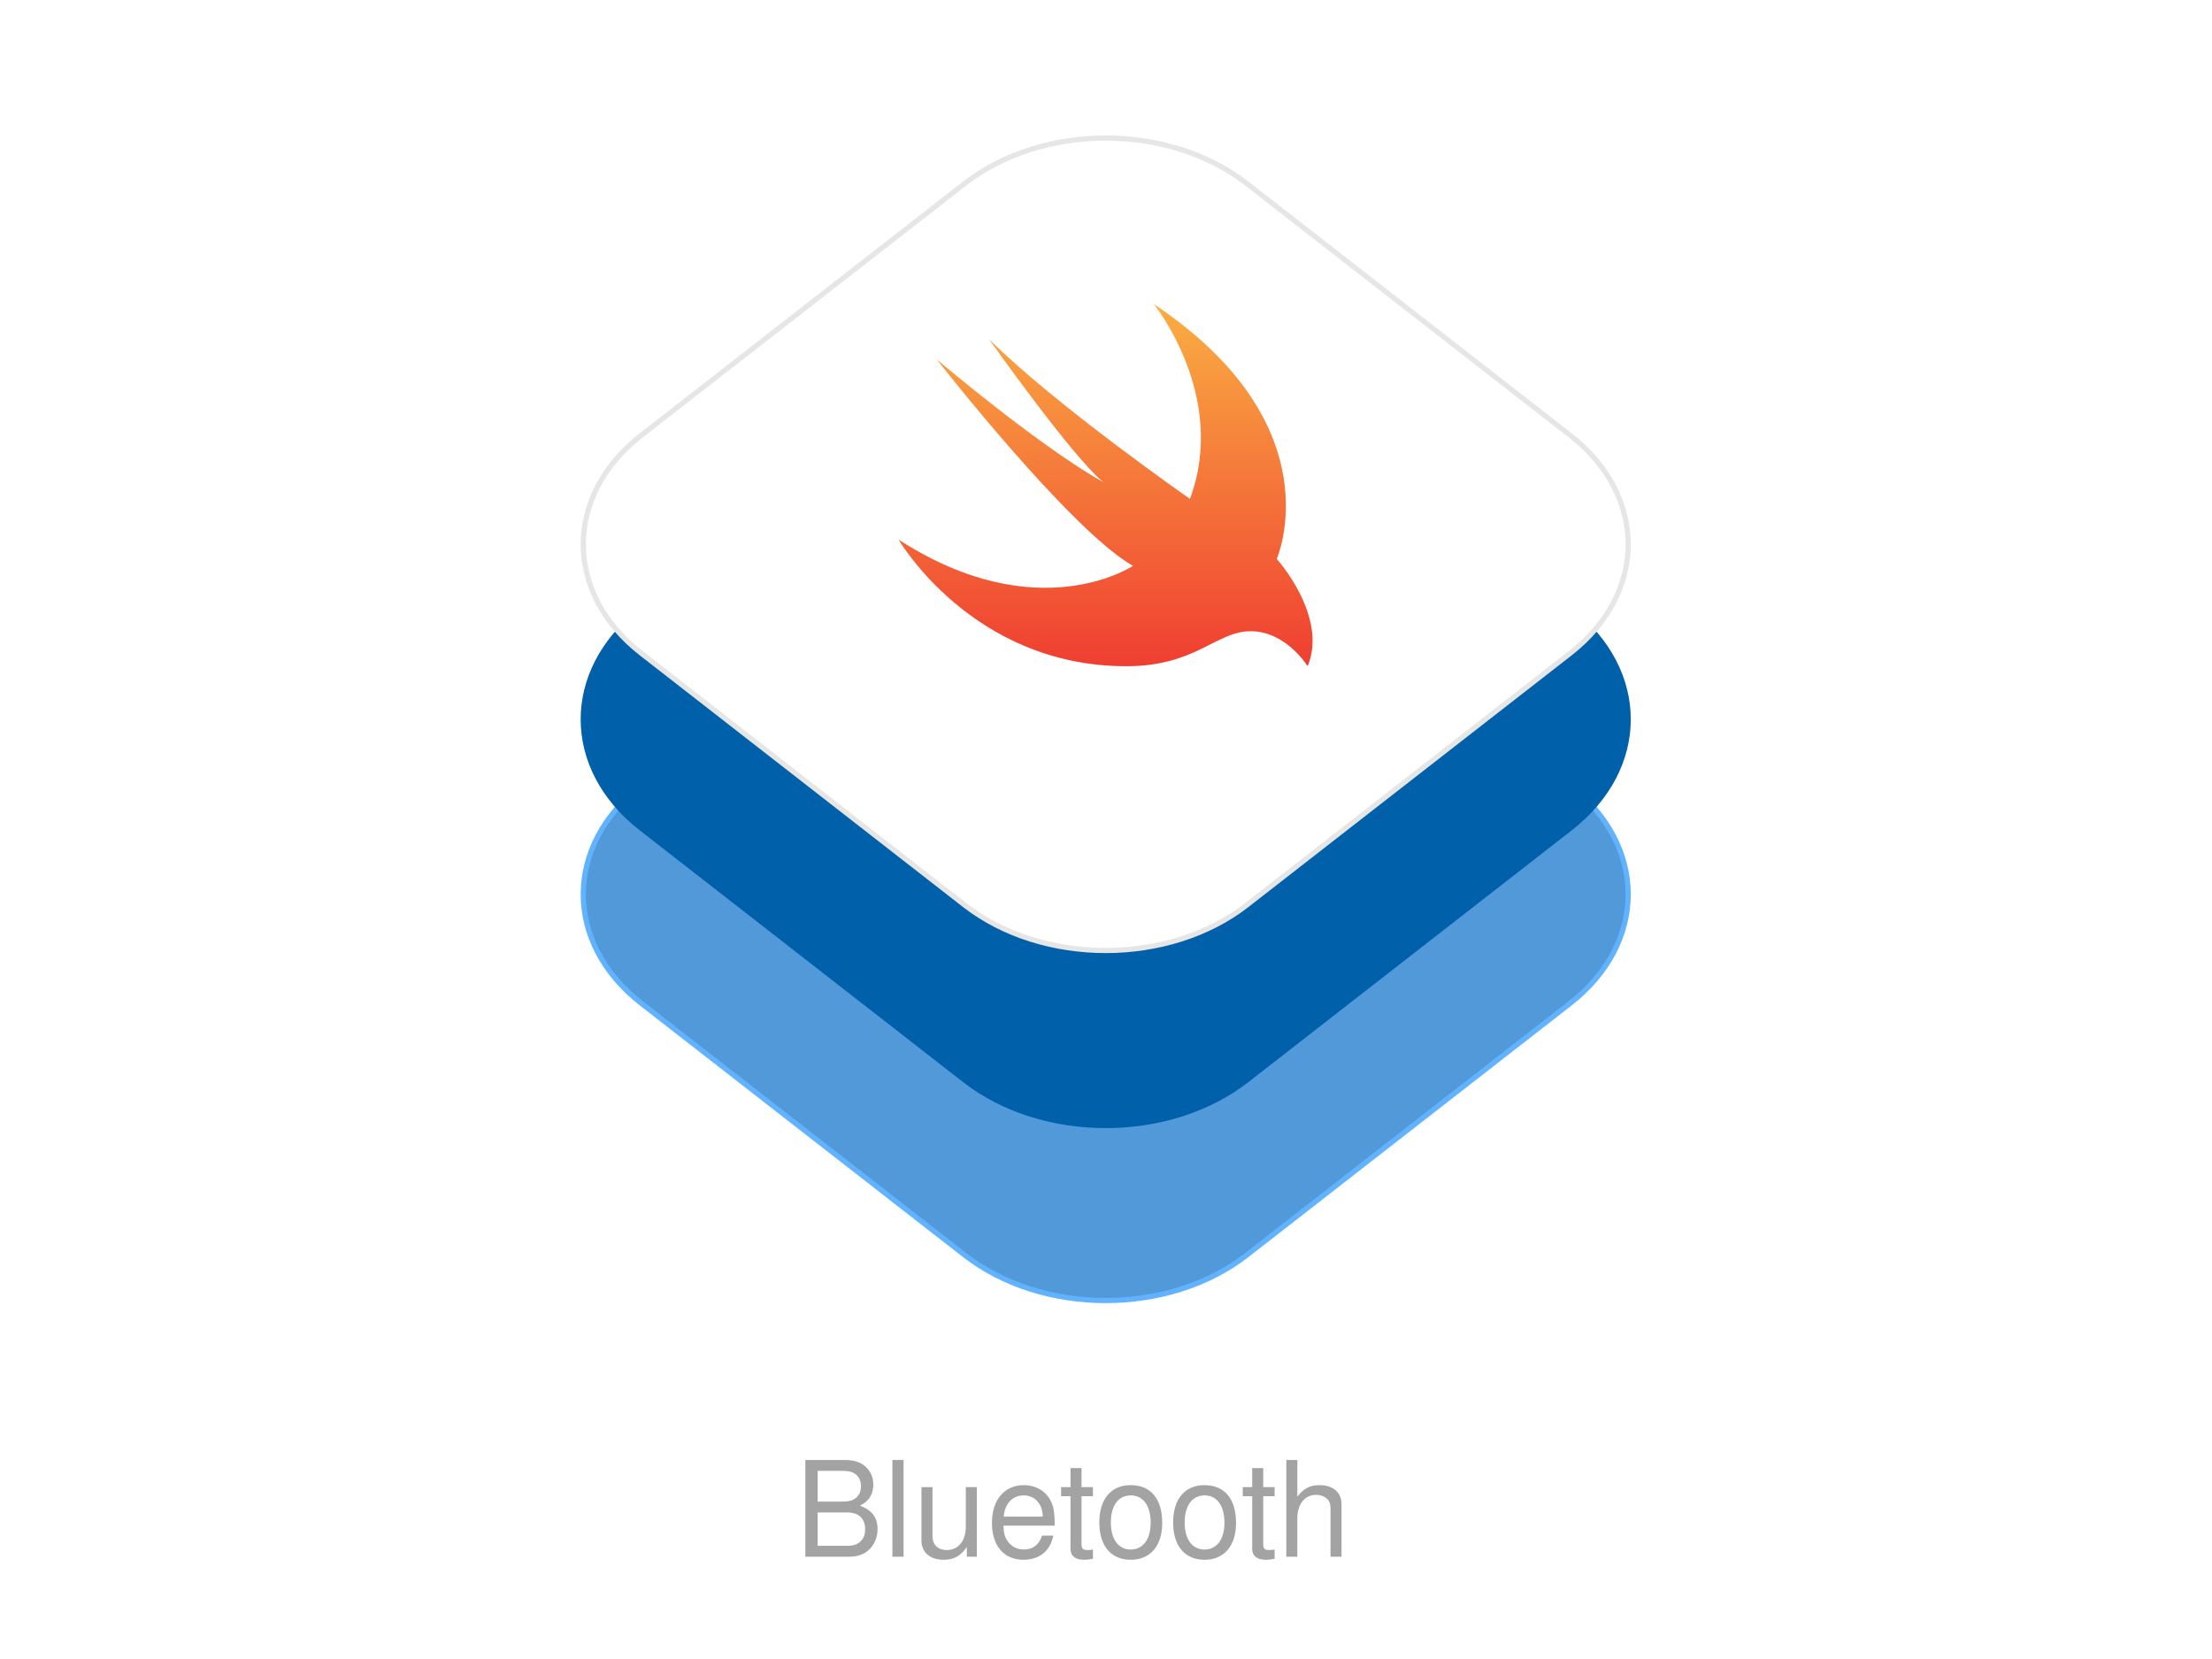
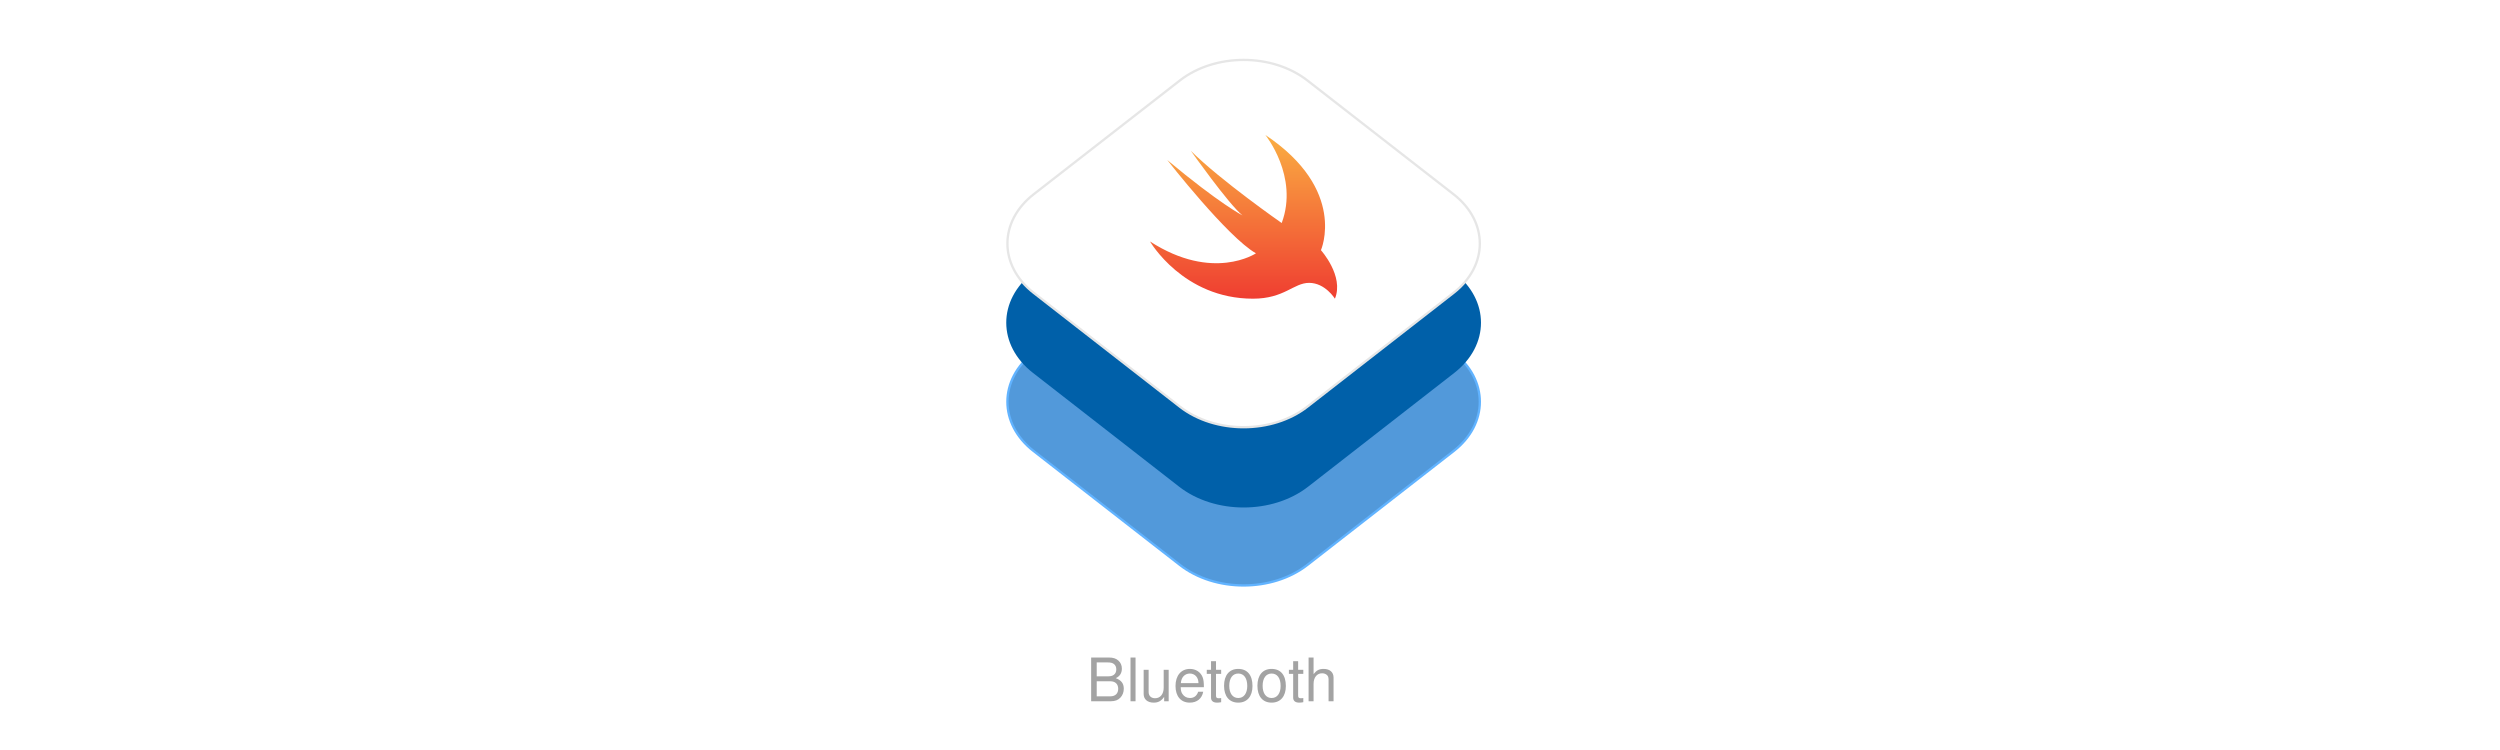
- <svg xmlns="http://www.w3.org/2000/svg" version="1.1" width="800" height="600" xml:space="preserve" id="pureSwiftBluetooth">
+ <svg xmlns="http://www.w3.org/2000/svg" version="1.1" width="2000" height="600" xml:space="preserve" id="pureSwiftBluetooth">
  <defs>
    <filter id="pureSwiftBluetooth-shadow-outer" filterUnits="userSpaceOnUse">
      <feGaussianBlur stdDeviation="4" />
      <feOffset dx="895" dy="5" result="blur" />
      <feFlood flood-color="rgb(0, 0, 0)" flood-opacity="0.1" />
      <feComposite in2="blur" operator="in" result="colorShadow" />
      <feComposite in="SourceGraphic" in2="colorShadow" operator="over" />
    </filter>
-     <linearGradient id="pureSwiftBluetooth-sVGID_1_-bezier18" x1="399.86" y1="109.96" x2="399.86" y2="240.95" gradientUnits="userSpaceOnUse">
+     <linearGradient id="pureSwiftBluetooth-sVGID_1_-bezier18" x1="994.86" y1="107.96" x2="994.86" y2="238.95" gradientUnits="userSpaceOnUse">
      <stop offset="0" stop-color="rgb(250, 174, 66)" stop-opacity="1" />
      <stop offset="1" stop-color="rgb(239, 62, 49)" stop-opacity="1" />
    </linearGradient>
  </defs>
-   <g id="pureSwiftBluetooth-group" clip-path="url(#pureSwiftBluetooth-clip)">
-     <clipPath id="pureSwiftBluetooth-clip">
+   <g id="pureSwiftBluetooth-group12">
+     <g id="pureSwiftBluetooth-group" clip-path="url(#pureSwiftBluetooth-clip)">
+       <clipPath id="pureSwiftBluetooth-clip">
+             </clipPath>
+       <path id="pureSwiftBluetooth-bezier" fill-rule="evenodd" stroke="none" fill="rgb(146, 146, 146)" filter="url(#pureSwiftBluetooth-shadow-outer)" d="M 268.43,361.61 C 296.92,339.43 296.91,303.46 268.43,281.28 L 151.49,190.24 C 122.99,168.05 76.8,168.06 48.31,190.24 L -68.63,281.28 C -97.12,303.46 -97.12,339.43 -68.63,361.61 L 48.31,452.66 C 76.8,474.84 123,474.84 151.49,452.66 L 268.43,361.61 Z M 268.43,361.61" />
+     </g>
+     <g id="pureSwiftBluetooth-group2" clip-path="url(#pureSwiftBluetooth-clip3)">
+       <clipPath id="pureSwiftBluetooth-clip3">
+         <path d="M 784.06,152.66 L 1205.73,152.66 1205.73,490.23 784.06,490.23 784.06,152.66 Z M 1164,362.35 C 1192.98,339.79 1192.97,303.1 1164,280.54 L 1047.06,189.5 C 1018.23,167.05 971.56,167.05 942.73,189.5 L 825.79,280.54 C 796.82,303.1 796.82,339.8 825.79,362.35 L 942.73,453.4 C 971.56,475.84 1018.23,475.84 1047.06,453.4 L 1164,362.35 Z M 1162.85,360.87 L 1045.91,451.92 C 1017.76,473.83 972.03,473.83 943.88,451.92 L 826.94,360.87 C 798.94,339.07 798.94,303.83 826.94,282.02 L 943.88,190.98 C 972.03,169.06 1017.76,169.06 1045.91,190.98 L 1162.85,282.02 C 1190.86,303.83 1190.86,339.07 1162.85,360.87 Z M 1162.85,360.87" />
+       </clipPath>
+       <g id="pureSwiftBluetooth-group3" clip-path="url(#pureSwiftBluetooth-clip2)">
+         <clipPath id="pureSwiftBluetooth-clip2">
+           <path d="M 1163.43,361.61 C 1191.92,339.43 1191.91,303.46 1163.43,281.28 L 1046.49,190.24 C 1017.99,168.05 971.8,168.06 943.31,190.24 L 826.37,281.28 C 797.88,303.46 797.88,339.43 826.37,361.61 L 943.31,452.66 C 971.8,474.84 1018,474.84 1046.49,452.66 L 1163.43,361.61 Z M 1163.43,361.61" />
        </clipPath>
-     <path id="pureSwiftBluetooth-bezier" fill-rule="evenodd" stroke="none" fill="rgb(146, 146, 146)" filter="url(#pureSwiftBluetooth-shadow-outer)" d="M -326.57,363.61 C -298.08,341.43 -298.09,305.46 -326.57,283.28 L -443.51,192.24 C -472.01,170.05 -518.2,170.06 -546.69,192.24 L -663.63,283.28 C -692.12,305.46 -692.12,341.43 -663.63,363.61 L -546.69,454.66 C -518.2,476.84 -472,476.84 -443.51,454.66 L -326.57,363.61 Z M -326.57,363.61" />
+         <path id="pureSwiftBluetooth-bezier2" fill-rule="evenodd" stroke="none" fill="rgb(82, 153, 218)" d="M 1163.43,361.61 C 1191.92,339.43 1191.91,303.46 1163.43,281.28 L 1046.49,190.24 C 1017.99,168.05 971.8,168.06 943.31,190.24 L 826.37,281.28 C 797.88,303.46 797.88,339.43 826.37,361.61 L 943.31,452.66 C 971.8,474.84 1018,474.84 1046.49,452.66 L 1163.43,361.61 Z M 1163.43,361.61" />
+       </g>
+     </g>
+     <g id="pureSwiftBluetooth-group4" clip-path="url(#pureSwiftBluetooth-clip4)">
+       <clipPath id="pureSwiftBluetooth-clip4">
+         <path d="M 1163.43,361.61 C 1191.92,339.43 1191.91,303.46 1163.43,281.28 L 1046.49,190.24 C 1017.99,168.05 971.8,168.06 943.31,190.24 L 826.37,281.28 C 797.88,303.46 797.88,339.43 826.37,361.61 L 943.31,452.66 C 971.8,474.84 1018,474.84 1046.49,452.66 L 1163.43,361.61 Z M 1163.43,361.61" />
+       </clipPath>
+       <path id="pureSwiftBluetooth-bezier5" stroke="rgb(97, 179, 255)" stroke-width="3.75" stroke-miterlimit="10" fill="none" d="M 1163.43,361.61 C 1191.92,339.43 1191.91,303.46 1163.43,281.28 L 1046.49,190.24 C 1017.99,168.05 971.8,168.06 943.31,190.24 L 826.37,281.28 C 797.88,303.46 797.88,339.43 826.37,361.61 L 943.31,452.66 C 971.8,474.84 1018,474.84 1046.49,452.66 L 1163.43,361.61 Z M 1163.43,361.61" />
+     </g>
+     <g id="pureSwiftBluetooth-group5" clip-path="url(#pureSwiftBluetooth-clip5)">
+       <clipPath id="pureSwiftBluetooth-clip5">
+             </clipPath>
+       <path id="pureSwiftBluetooth-bezier7" fill-rule="evenodd" stroke="none" fill="rgb(146, 146, 146)" filter="url(#pureSwiftBluetooth-shadow-outer)" d="M 268.43,298.31 C 296.92,276.13 296.91,240.16 268.43,217.98 L 151.49,126.94 C 122.99,104.75 76.8,104.76 48.31,126.94 L -68.63,217.98 C -97.12,240.16 -97.12,276.13 -68.63,298.31 L 48.31,389.36 C 76.8,411.54 123,411.54 151.49,389.36 L 268.43,298.31 Z M 268.43,298.31" />
+     </g>
+     <g id="pureSwiftBluetooth-group6" clip-path="url(#pureSwiftBluetooth-clip6)">
+       <clipPath id="pureSwiftBluetooth-clip6">
+         <path d="M 1163.43,298.31 C 1191.92,276.13 1191.91,240.16 1163.43,217.98 L 1046.49,126.94 C 1017.99,104.75 971.8,104.76 943.31,126.94 L 826.37,217.98 C 797.88,240.16 797.88,276.13 826.37,298.31 L 943.31,389.36 C 971.8,411.54 1018,411.54 1046.49,389.36 L 1163.43,298.31 Z M 1163.43,298.31" />
+       </clipPath>
+       <path id="pureSwiftBluetooth-bezier8" fill-rule="evenodd" stroke="none" fill="rgb(0, 96, 169)" d="M 1163.43,298.31 C 1191.92,276.13 1191.91,240.16 1163.43,217.98 L 1046.49,126.94 C 1017.99,104.75 971.8,104.76 943.31,126.94 L 826.37,217.98 C 797.88,240.16 797.88,276.13 826.37,298.31 L 943.31,389.36 C 971.8,411.54 1018,411.54 1046.49,389.36 L 1163.43,298.31 Z M 1163.43,298.31" />
+     </g>
+     <g id="pureSwiftBluetooth-group7" clip-path="url(#pureSwiftBluetooth-clip7)">
+       <clipPath id="pureSwiftBluetooth-clip7">
+         <path d="M 1163.43,298.31 C 1191.92,276.13 1191.91,240.16 1163.43,217.98 L 1046.49,126.94 C 1017.99,104.75 971.8,104.76 943.31,126.94 L 826.37,217.98 C 797.88,240.16 797.88,276.13 826.37,298.31 L 943.31,389.36 C 971.8,411.54 1018,411.54 1046.49,389.36 L 1163.43,298.31 Z M 1163.43,298.31" />
+       </clipPath>
+       <path id="pureSwiftBluetooth-bezier10" stroke="none" fill="none" d="M 1163.43,298.31 C 1191.92,276.13 1191.91,240.16 1163.43,217.98 L 1046.49,126.94 C 1017.99,104.75 971.8,104.76 943.31,126.94 L 826.37,217.98 C 797.88,240.16 797.88,276.13 826.37,298.31 L 943.31,389.36 C 971.8,411.54 1018,411.54 1046.49,389.36 L 1163.43,298.31 Z M 1163.43,298.31" />
+     </g>
+     <g id="pureSwiftBluetooth-group8" clip-path="url(#pureSwiftBluetooth-clip8)">
+       <clipPath id="pureSwiftBluetooth-clip8">
+             </clipPath>
+       <path id="pureSwiftBluetooth-bezier12" fill-rule="evenodd" stroke="none" fill="rgb(146, 146, 146)" filter="url(#pureSwiftBluetooth-shadow-outer)" d="M 268.43,235.01 C 296.92,212.83 296.91,176.86 268.43,154.68 L 151.49,63.64 C 122.99,41.45 76.8,41.46 48.31,63.64 L -68.63,154.68 C -97.12,176.86 -97.12,212.83 -68.63,235.01 L 48.31,326.06 C 76.8,348.24 123,348.24 151.49,326.06 L 268.43,235.01 Z M 268.43,235.01" />
+     </g>
+     <g id="pureSwiftBluetooth-group9" clip-path="url(#pureSwiftBluetooth-clip10)">
+       <clipPath id="pureSwiftBluetooth-clip10">
+         <path d="M 784.06,26.06 L 1205.73,26.06 1205.73,363.63 784.06,363.63 784.06,26.06 Z M 1164,235.75 C 1192.98,213.19 1192.97,176.5 1164,153.94 L 1047.06,62.9 C 1018.23,40.45 971.56,40.45 942.73,62.9 L 825.79,153.94 C 796.82,176.5 796.82,213.2 825.79,235.75 L 942.73,326.8 C 971.56,349.24 1018.23,349.24 1047.06,326.8 L 1164,235.75 Z M 1162.85,234.27 L 1045.91,325.32 C 1017.76,347.23 972.03,347.23 943.88,325.32 L 826.94,234.27 C 798.94,212.47 798.94,177.23 826.94,155.42 L 943.88,64.38 C 972.03,42.46 1017.76,42.46 1045.91,64.38 L 1162.85,155.42 C 1190.86,177.23 1190.86,212.47 1162.85,234.27 Z M 1162.85,234.27" />
+       </clipPath>
+       <g id="pureSwiftBluetooth-group10" clip-path="url(#pureSwiftBluetooth-clip9)">
+         <clipPath id="pureSwiftBluetooth-clip9">
+           <path d="M 1163.43,235.01 C 1191.92,212.83 1191.91,176.86 1163.43,154.68 L 1046.49,63.64 C 1017.99,41.45 971.8,41.46 943.31,63.64 L 826.37,154.68 C 797.88,176.86 797.88,212.83 826.37,235.01 L 943.31,326.06 C 971.8,348.24 1018,348.24 1046.49,326.06 L 1163.43,235.01 Z M 1163.43,235.01" />
+         </clipPath>
+         <path id="pureSwiftBluetooth-bezier13" fill-rule="evenodd" stroke="none" fill="rgb(255, 255, 255)" d="M 1163.43,235.01 C 1191.92,212.83 1191.91,176.86 1163.43,154.68 L 1046.49,63.64 C 1017.99,41.45 971.8,41.46 943.31,63.64 L 826.37,154.68 C 797.88,176.86 797.88,212.83 826.37,235.01 L 943.31,326.06 C 971.8,348.24 1018,348.24 1046.49,326.06 L 1163.43,235.01 Z M 1163.43,235.01" />
+       </g>
+     </g>
+     <g id="pureSwiftBluetooth-group11" clip-path="url(#pureSwiftBluetooth-clip11)">
+       <clipPath id="pureSwiftBluetooth-clip11">
+         <path d="M 1163.43,235.01 C 1191.92,212.83 1191.91,176.86 1163.43,154.68 L 1046.49,63.64 C 1017.99,41.45 971.8,41.46 943.31,63.64 L 826.37,154.68 C 797.88,176.86 797.88,212.83 826.37,235.01 L 943.31,326.06 C 971.8,348.24 1018,348.24 1046.49,326.06 L 1163.43,235.01 Z M 1163.43,235.01" />
+       </clipPath>
+       <path id="pureSwiftBluetooth-bezier16" stroke="rgb(230, 230, 230)" stroke-width="3.75" stroke-miterlimit="10" fill="none" d="M 1163.43,235.01 C 1191.92,212.83 1191.91,176.86 1163.43,154.68 L 1046.49,63.64 C 1017.99,41.45 971.8,41.46 943.31,63.64 L 826.37,154.68 C 797.88,176.86 797.88,212.83 826.37,235.01 L 943.31,326.06 C 971.8,348.24 1018,348.24 1046.49,326.06 L 1163.43,235.01 Z M 1163.43,235.01" />
+     </g>
+     <path id="pureSwiftBluetooth-bezier18" fill-rule="evenodd" stroke="none" fill="url(#pureSwiftBluetooth-sVGID_1_-bezier18)" d="M 1012.28,107.96 C 1078.09,151.88 1056.75,200.14 1056.75,200.14 1056.75,200.14 1075.44,220.83 1067.93,238.95 1067.93,238.95 1060.17,226.29 1047.3,226.29 1034.85,226.29 1027.49,238.95 1002.37,238.95 946.49,238.95 920,193.16 920,193.16 970.36,225.72 1004.76,202.65 1004.76,202.65 982.03,189.75 933.8,128.01 933.8,128.01 975.84,163.11 993.98,172.32 993.98,172.32 983.07,163.57 952.67,120.65 952.67,120.65 977,144.78 1025.36,178.42 1025.36,178.42 1039.22,141.24 1012.28,107.96 1012.28,107.96 L 1012.28,107.96 Z M 1012.28,107.96" />
+     <text fill="rgb(163, 163, 163)" font-family="HelveticaNeue-Thin, 'Helvetica Neue', Helvetica, Arial, sans-serif" font-size="48" x="908.62" y="516" text-anchor="middle">
+       <tspan x="1003.02" y="561">Bluetooth</tspan>
+     </text>
  </g>
-   <g id="pureSwiftBluetooth-group2" clip-path="url(#pureSwiftBluetooth-clip3)">
-     <clipPath id="pureSwiftBluetooth-clip3">
-       <path d="M 189.06,154.66 L 610.73,154.66 610.73,492.23 189.06,492.23 189.06,154.66 Z M 569,364.35 C 597.98,341.79 597.97,305.1 569,282.54 L 452.06,191.5 C 423.23,169.05 376.56,169.05 347.73,191.5 L 230.79,282.54 C 201.82,305.1 201.82,341.8 230.79,364.35 L 347.73,455.4 C 376.56,477.84 423.23,477.84 452.06,455.4 L 569,364.35 Z M 567.85,362.87 L 450.91,453.92 C 422.76,475.83 377.04,475.83 348.88,453.92 L 231.94,362.87 C 203.94,341.07 203.94,305.83 231.94,284.02 L 348.88,192.98 C 377.03,171.06 422.76,171.06 450.91,192.98 L 567.85,284.02 C 595.86,305.83 595.86,341.07 567.85,362.87 Z M 567.85,362.87" />
-     </clipPath>
-     <g id="pureSwiftBluetooth-group3" clip-path="url(#pureSwiftBluetooth-clip2)">
-       <clipPath id="pureSwiftBluetooth-clip2">
-         <path d="M 568.43,363.61 C 596.92,341.43 596.91,305.46 568.43,283.28 L 451.49,192.24 C 422.99,170.05 376.8,170.06 348.31,192.24 L 231.37,283.28 C 202.88,305.46 202.88,341.43 231.37,363.61 L 348.31,454.66 C 376.8,476.84 423,476.84 451.49,454.66 L 568.43,363.61 Z M 568.43,363.61" />
-       </clipPath>
-       <path id="pureSwiftBluetooth-bezier2" fill-rule="evenodd" stroke="none" fill="rgb(82, 153, 218)" d="M 568.43,363.61 C 596.92,341.43 596.91,305.46 568.43,283.28 L 451.49,192.24 C 422.99,170.05 376.8,170.06 348.31,192.24 L 231.37,283.28 C 202.88,305.46 202.88,341.43 231.37,363.61 L 348.31,454.66 C 376.8,476.84 423,476.84 451.49,454.66 L 568.43,363.61 Z M 568.43,363.61" />
-     </g>
-   </g>
-   <g id="pureSwiftBluetooth-group4" clip-path="url(#pureSwiftBluetooth-clip4)">
-     <clipPath id="pureSwiftBluetooth-clip4">
-       <path d="M 568.43,363.61 C 596.92,341.43 596.91,305.46 568.43,283.28 L 451.49,192.24 C 422.99,170.05 376.8,170.06 348.31,192.24 L 231.37,283.28 C 202.88,305.46 202.88,341.43 231.37,363.61 L 348.31,454.66 C 376.8,476.84 423,476.84 451.49,454.66 L 568.43,363.61 Z M 568.43,363.61" />
-     </clipPath>
-     <path id="pureSwiftBluetooth-bezier5" stroke="rgb(97, 179, 255)" stroke-width="3.75" stroke-miterlimit="10" fill="none" d="M 568.43,363.61 C 596.92,341.43 596.91,305.46 568.43,283.28 L 451.49,192.24 C 422.99,170.05 376.8,170.06 348.31,192.24 L 231.37,283.28 C 202.88,305.46 202.88,341.43 231.37,363.61 L 348.31,454.66 C 376.8,476.84 423,476.84 451.49,454.66 L 568.43,363.61 Z M 568.43,363.61" />
-   </g>
-   <g id="pureSwiftBluetooth-group5" clip-path="url(#pureSwiftBluetooth-clip5)">
-     <clipPath id="pureSwiftBluetooth-clip5">
-         </clipPath>
-     <path id="pureSwiftBluetooth-bezier7" fill-rule="evenodd" stroke="none" fill="rgb(146, 146, 146)" filter="url(#pureSwiftBluetooth-shadow-outer)" d="M -326.57,300.31 C -298.08,278.13 -298.09,242.16 -326.57,219.98 L -443.51,128.94 C -472.01,106.75 -518.2,106.76 -546.69,128.94 L -663.63,219.98 C -692.12,242.16 -692.12,278.13 -663.63,300.31 L -546.69,391.36 C -518.2,413.54 -472,413.54 -443.51,391.36 L -326.57,300.31 Z M -326.57,300.31" />
-   </g>
-   <g id="pureSwiftBluetooth-group6" clip-path="url(#pureSwiftBluetooth-clip6)">
-     <clipPath id="pureSwiftBluetooth-clip6">
-       <path d="M 568.43,300.31 C 596.92,278.13 596.91,242.16 568.43,219.98 L 451.49,128.94 C 422.99,106.75 376.8,106.76 348.31,128.94 L 231.37,219.98 C 202.88,242.16 202.88,278.13 231.37,300.31 L 348.31,391.36 C 376.8,413.54 423,413.54 451.49,391.36 L 568.43,300.31 Z M 568.43,300.31" />
-     </clipPath>
-     <path id="pureSwiftBluetooth-bezier8" fill-rule="evenodd" stroke="none" fill="rgb(0, 96, 169)" d="M 568.43,300.31 C 596.92,278.13 596.91,242.16 568.43,219.98 L 451.49,128.94 C 422.99,106.75 376.8,106.76 348.31,128.94 L 231.37,219.98 C 202.88,242.16 202.88,278.13 231.37,300.31 L 348.31,391.36 C 376.8,413.54 423,413.54 451.49,391.36 L 568.43,300.31 Z M 568.43,300.31" />
-   </g>
-   <g id="pureSwiftBluetooth-group7" clip-path="url(#pureSwiftBluetooth-clip7)">
-     <clipPath id="pureSwiftBluetooth-clip7">
-       <path d="M 568.43,300.31 C 596.92,278.13 596.91,242.16 568.43,219.98 L 451.49,128.94 C 422.99,106.75 376.8,106.76 348.31,128.94 L 231.37,219.98 C 202.88,242.16 202.88,278.13 231.37,300.31 L 348.31,391.36 C 376.8,413.54 423,413.54 451.49,391.36 L 568.43,300.31 Z M 568.43,300.31" />
-     </clipPath>
-     <path id="pureSwiftBluetooth-bezier10" stroke="none" fill="none" d="M 568.43,300.31 C 596.92,278.13 596.91,242.16 568.43,219.98 L 451.49,128.94 C 422.99,106.75 376.8,106.76 348.31,128.94 L 231.37,219.98 C 202.88,242.16 202.88,278.13 231.37,300.31 L 348.31,391.36 C 376.8,413.54 423,413.54 451.49,391.36 L 568.43,300.31 Z M 568.43,300.31" />
-   </g>
-   <g id="pureSwiftBluetooth-group8" clip-path="url(#pureSwiftBluetooth-clip8)">
-     <clipPath id="pureSwiftBluetooth-clip8">
-         </clipPath>
-     <path id="pureSwiftBluetooth-bezier12" fill-rule="evenodd" stroke="none" fill="rgb(146, 146, 146)" filter="url(#pureSwiftBluetooth-shadow-outer)" d="M -326.57,237.01 C -298.08,214.83 -298.09,178.86 -326.57,156.68 L -443.51,65.64 C -472.01,43.45 -518.2,43.46 -546.69,65.64 L -663.63,156.68 C -692.12,178.86 -692.12,214.83 -663.63,237.01 L -546.69,328.06 C -518.2,350.24 -472,350.24 -443.51,328.06 L -326.57,237.01 Z M -326.57,237.01" />
-   </g>
-   <g id="pureSwiftBluetooth-group9" clip-path="url(#pureSwiftBluetooth-clip10)">
-     <clipPath id="pureSwiftBluetooth-clip10">
-       <path d="M 189.06,28.06 L 610.73,28.06 610.73,365.63 189.06,365.63 189.06,28.06 Z M 569,237.75 C 597.98,215.19 597.97,178.5 569,155.94 L 452.06,64.9 C 423.23,42.45 376.56,42.45 347.73,64.9 L 230.79,155.94 C 201.82,178.5 201.82,215.2 230.79,237.75 L 347.73,328.8 C 376.56,351.24 423.23,351.24 452.06,328.8 L 569,237.75 Z M 567.85,236.27 L 450.91,327.32 C 422.76,349.23 377.04,349.23 348.88,327.32 L 231.94,236.27 C 203.94,214.47 203.94,179.23 231.94,157.42 L 348.88,66.38 C 377.03,44.46 422.76,44.46 450.91,66.38 L 567.85,157.42 C 595.86,179.23 595.86,214.47 567.85,236.27 Z M 567.85,236.27" />
-     </clipPath>
-     <g id="pureSwiftBluetooth-group10" clip-path="url(#pureSwiftBluetooth-clip9)">
-       <clipPath id="pureSwiftBluetooth-clip9">
-         <path d="M 568.43,237.01 C 596.92,214.83 596.91,178.86 568.43,156.68 L 451.49,65.64 C 422.99,43.45 376.8,43.46 348.31,65.64 L 231.37,156.68 C 202.88,178.86 202.88,214.83 231.37,237.01 L 348.31,328.06 C 376.8,350.24 423,350.24 451.49,328.06 L 568.43,237.01 Z M 568.43,237.01" />
-       </clipPath>
-       <path id="pureSwiftBluetooth-bezier13" fill-rule="evenodd" stroke="none" fill="rgb(255, 255, 255)" d="M 568.43,237.01 C 596.92,214.83 596.91,178.86 568.43,156.68 L 451.49,65.64 C 422.99,43.45 376.8,43.46 348.31,65.64 L 231.37,156.68 C 202.88,178.86 202.88,214.83 231.37,237.01 L 348.31,328.06 C 376.8,350.24 423,350.24 451.49,328.06 L 568.43,237.01 Z M 568.43,237.01" />
-     </g>
-   </g>
-   <g id="pureSwiftBluetooth-group11" clip-path="url(#pureSwiftBluetooth-clip11)">
-     <clipPath id="pureSwiftBluetooth-clip11">
-       <path d="M 568.43,237.01 C 596.92,214.83 596.91,178.86 568.43,156.68 L 451.49,65.64 C 422.99,43.45 376.8,43.46 348.31,65.64 L 231.37,156.68 C 202.88,178.86 202.88,214.83 231.37,237.01 L 348.31,328.06 C 376.8,350.24 423,350.24 451.49,328.06 L 568.43,237.01 Z M 568.43,237.01" />
-     </clipPath>
-     <path id="pureSwiftBluetooth-bezier16" stroke="rgb(230, 230, 230)" stroke-width="3.75" stroke-miterlimit="10" fill="none" d="M 568.43,237.01 C 596.92,214.83 596.91,178.86 568.43,156.68 L 451.49,65.64 C 422.99,43.45 376.8,43.46 348.31,65.64 L 231.37,156.68 C 202.88,178.86 202.88,214.83 231.37,237.01 L 348.31,328.06 C 376.8,350.24 423,350.24 451.49,328.06 L 568.43,237.01 Z M 568.43,237.01" />
-   </g>
-   <path id="pureSwiftBluetooth-bezier18" fill-rule="evenodd" stroke="none" fill="url(#pureSwiftBluetooth-sVGID_1_-bezier18)" d="M 417.28,109.96 C 483.09,153.88 461.75,202.14 461.75,202.14 461.75,202.14 480.44,222.83 472.93,240.95 472.93,240.95 465.17,228.29 452.3,228.29 439.85,228.29 432.49,240.95 407.37,240.95 351.49,240.95 325,195.16 325,195.16 375.36,227.72 409.76,204.65 409.76,204.65 387.03,191.75 338.8,130.01 338.8,130.01 380.84,165.11 398.98,174.32 398.98,174.32 388.07,165.57 357.67,122.65 357.67,122.65 382,146.78 430.36,180.42 430.36,180.42 444.22,143.24 417.28,109.96 417.28,109.96 L 417.28,109.96 Z M 417.28,109.96" />
-   <text fill="rgb(163, 163, 163)" font-family="HelveticaNeue-Thin, 'Helvetica Neue', Helvetica, Arial, sans-serif" font-size="48" x="313.62" y="518" text-anchor="middle">
-     <tspan x="408.02" y="563">Bluetooth</tspan>
-   </text>
</svg>
